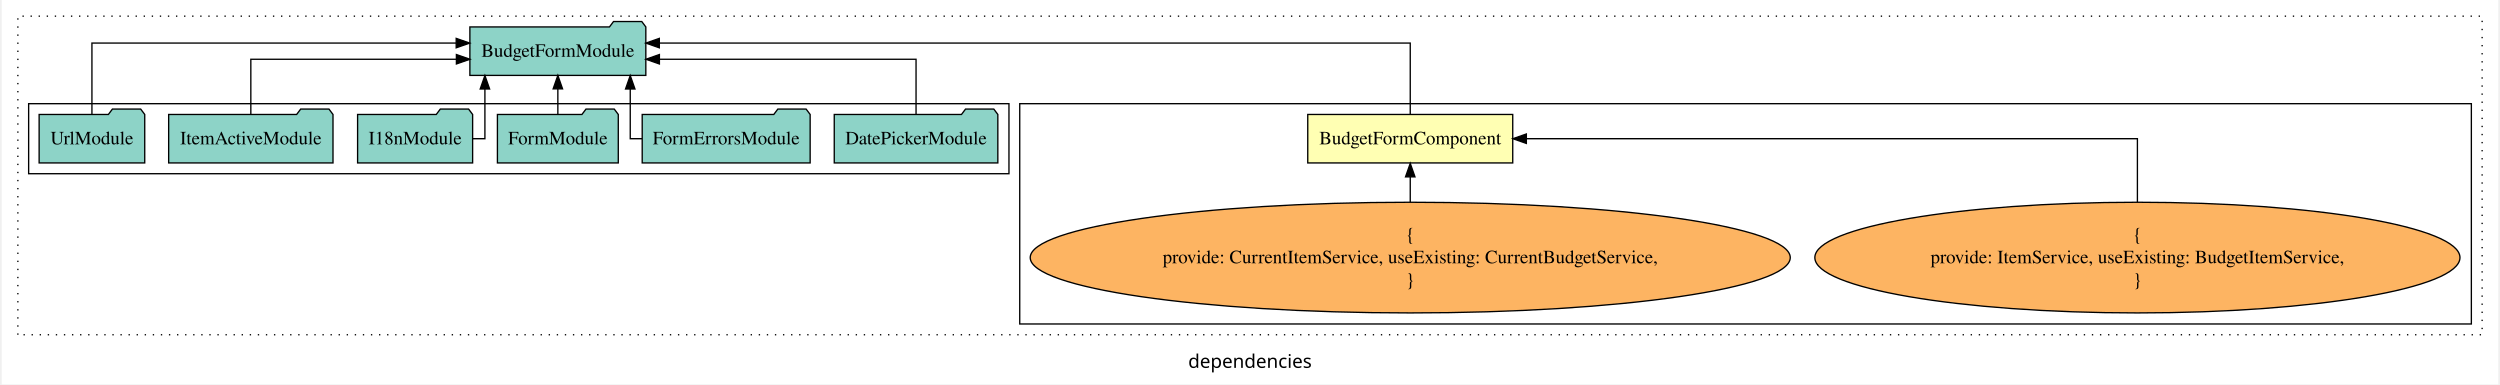
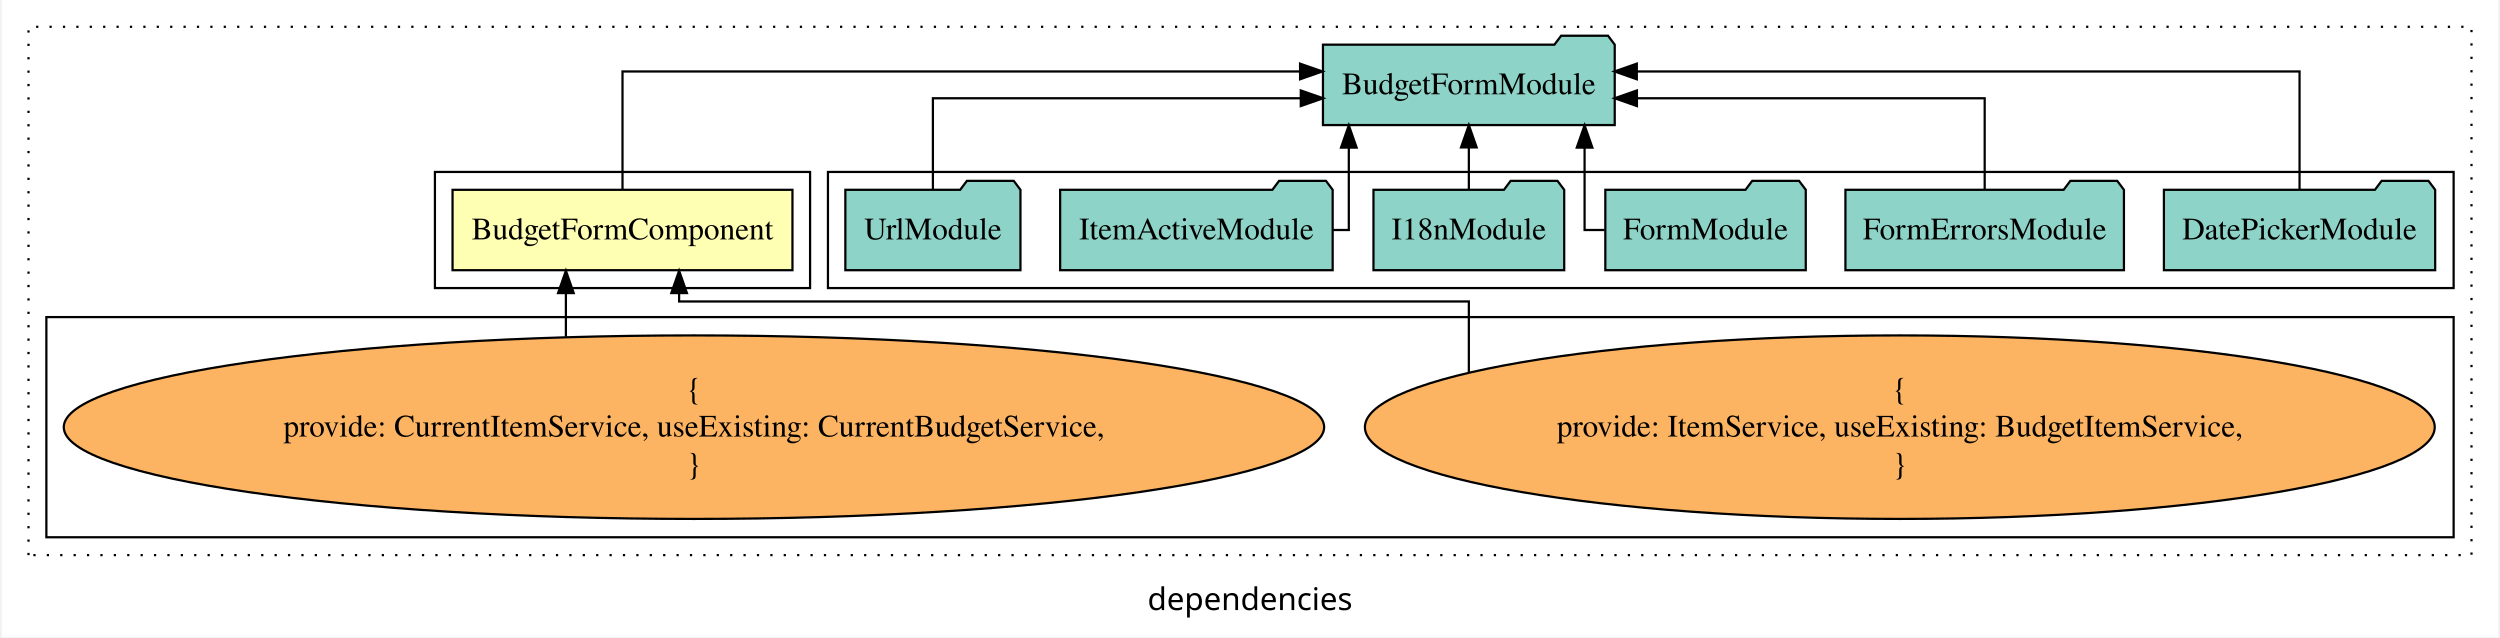
- <svg xmlns="http://www.w3.org/2000/svg" width="1854pt" height="285pt" viewBox="0.00 0.00 1854.00 285.39">
+ <svg xmlns="http://www.w3.org/2000/svg" width="1118pt" height="285pt" viewBox="0.00 0.00 1118.00 285.39">
  <g id="graph0" class="graph" transform="scale(1 1) rotate(0) translate(4 281.39)">
-     <polygon fill="white" stroke="transparent" points="-4,4 -4,-281.39 1850,-281.39 1850,4 -4,4" />
-     <text text-anchor="middle" x="923" y="-8.2" font-family="sans-serif" font-size="14.00">dependencies</text>
+     <polygon fill="white" stroke="transparent" points="-4,4 -4,-281.39 1114,-281.39 1114,4 -4,4" />
+     <text text-anchor="middle" x="555" y="-8.2" font-family="sans-serif" font-size="14.00">dependencies</text>
    <g id="clust1" class="cluster">
-       <polygon fill="none" stroke="black" stroke-dasharray="1,5" points="8,-32.8 8,-269.39 1838,-269.39 1838,-32.8 8,-32.8" />
+       <polygon fill="none" stroke="black" stroke-dasharray="1,5" points="8,-32.8 8,-269.39 1102,-269.39 1102,-32.8 8,-32.8" />
+     </g>
+     <g id="clust2" class="cluster">
+       <polygon fill="none" stroke="black" points="190,-152.39 190,-204.39 358,-204.39 358,-152.39 190,-152.39" />
+     </g>
+     <g id="clust4" class="cluster">
+       <polygon fill="none" stroke="black" points="366,-152.39 366,-204.39 1094,-204.39 1094,-152.39 366,-152.39" />
    </g>
    <g id="clust3" class="cluster">
-       <polygon fill="none" stroke="black" points="752,-40.8 752,-204.39 1830,-204.39 1830,-40.8 752,-40.8" />
-     </g>
-     <g id="clust4" class="cluster">
-       <polygon fill="none" stroke="black" points="16,-152.39 16,-204.39 744,-204.39 744,-152.39 16,-152.39" />
+       <polygon fill="none" stroke="black" points="16,-40.8 16,-139.39 1094,-139.39 1094,-40.8 16,-40.8" />
    </g>
    <g id="node1" class="node">
-       <polygon fill="#ffffb3" stroke="black" points="1118.11,-196.39 965.89,-196.39 965.89,-160.39 1118.11,-160.39 1118.11,-196.39" />
-       <text text-anchor="middle" x="1042" y="-174.19" font-family="Times,serif" font-size="14.00">BudgetFormComponent</text>
+       <polygon fill="#ffffb3" stroke="black" points="350.11,-196.39 197.89,-196.39 197.89,-160.39 350.11,-160.39 350.11,-196.39" />
+       <text text-anchor="middle" x="274" y="-174.19" font-family="Times,serif" font-size="14.00">BudgetFormComponent</text>
    </g>
    <g id="node2" class="node">
-       <polygon fill="#8dd3c7" stroke="black" points="474.33,-261.39 471.33,-265.39 450.33,-265.39 447.33,-261.39 343.67,-261.39 343.67,-225.39 474.33,-225.39 474.33,-261.39" />
-       <text text-anchor="middle" x="409" y="-239.19" font-family="Times,serif" font-size="14.00">BudgetFormModule</text>
+       <polygon fill="#8dd3c7" stroke="black" points="718.33,-261.39 715.33,-265.39 694.33,-265.39 691.33,-261.39 587.67,-261.39 587.67,-225.39 718.33,-225.39 718.33,-261.39" />
+       <text text-anchor="middle" x="653" y="-239.19" font-family="Times,serif" font-size="14.00">BudgetFormModule</text>
    </g>
    <g id="edge1" class="edge">
-       <path fill="none" stroke="black" d="M1042,-196.67C1042,-217.71 1042,-249.39 1042,-249.39 1042,-249.39 484.36,-249.39 484.36,-249.39" />
-       <polygon fill="black" stroke="black" points="484.36,-245.89 474.36,-249.39 484.36,-252.89 484.36,-245.89" />
+       <path fill="none" stroke="black" d="M274,-196.67C274,-217.71 274,-249.39 274,-249.39 274,-249.39 577.42,-249.39 577.42,-249.39" />
+       <polygon fill="black" stroke="black" points="577.42,-252.89 587.42,-249.39 577.42,-245.89 577.42,-252.89" />
    </g>
    <g id="node3" class="node">
-       <ellipse fill="#fdb462" stroke="black" cx="1582" cy="-90.1" rx="239.54" ry="41.09" />
-       <text text-anchor="middle" x="1582" y="-102.7" font-family="Times,serif" font-size="14.00">{</text>
-       <text text-anchor="middle" x="1582" y="-85.9" font-family="Times,serif" font-size="14.00">    provide: ItemService, useExisting: BudgetItemService,</text>
-       <text text-anchor="middle" x="1582" y="-69.1" font-family="Times,serif" font-size="14.00">}</text>
+       <ellipse fill="#fdb462" stroke="black" cx="846" cy="-90.1" rx="239.54" ry="41.09" />
+       <text text-anchor="middle" x="846" y="-102.7" font-family="Times,serif" font-size="14.00">{</text>
+       <text text-anchor="middle" x="846" y="-85.9" font-family="Times,serif" font-size="14.00">    provide: ItemService, useExisting: BudgetItemService,</text>
+       <text text-anchor="middle" x="846" y="-69.1" font-family="Times,serif" font-size="14.00">}</text>
    </g>
    <g id="edge2" class="edge">
-       <path fill="none" stroke="black" d="M1582,-131.4C1582,-154.38 1582,-178.39 1582,-178.39 1582,-178.39 1128.22,-178.39 1128.22,-178.39" />
-       <polygon fill="black" stroke="black" points="1128.22,-174.89 1118.22,-178.39 1128.22,-181.89 1128.22,-174.89" />
+       <path fill="none" stroke="black" d="M653,-114.62C653,-129.79 653,-146.39 653,-146.39 653,-146.39 299.35,-146.39 299.35,-146.39 299.35,-146.39 299.35,-150.15 299.35,-150.15" />
+       <polygon fill="black" stroke="black" points="295.85,-150.15 299.35,-160.15 302.85,-150.15 295.85,-150.15" />
    </g>
    <g id="node4" class="node">
-       <ellipse fill="#fdb462" stroke="black" cx="1042" cy="-90.1" rx="282.21" ry="41.09" />
-       <text text-anchor="middle" x="1042" y="-102.7" font-family="Times,serif" font-size="14.00">{</text>
-       <text text-anchor="middle" x="1042" y="-85.9" font-family="Times,serif" font-size="14.00">    provide: CurrentItemService, useExisting: CurrentBudgetService,</text>
-       <text text-anchor="middle" x="1042" y="-69.1" font-family="Times,serif" font-size="14.00">}</text>
+       <ellipse fill="#fdb462" stroke="black" cx="306" cy="-90.1" rx="282.21" ry="41.09" />
+       <text text-anchor="middle" x="306" y="-102.7" font-family="Times,serif" font-size="14.00">{</text>
+       <text text-anchor="middle" x="306" y="-85.9" font-family="Times,serif" font-size="14.00">    provide: CurrentItemService, useExisting: CurrentBudgetService,</text>
+       <text text-anchor="middle" x="306" y="-69.1" font-family="Times,serif" font-size="14.00">}</text>
    </g>
    <g id="edge3" class="edge">
-       <path fill="none" stroke="black" d="M1042,-131.4C1042,-131.4 1042,-150.06 1042,-150.06" />
-       <polygon fill="black" stroke="black" points="1038.5,-150.06 1042,-160.06 1045.5,-150.06 1038.5,-150.06" />
+       <path fill="none" stroke="black" d="M248.65,-130.62C248.65,-130.62 248.65,-150.15 248.65,-150.15" />
+       <polygon fill="black" stroke="black" points="245.15,-150.15 248.65,-160.15 252.15,-150.15 245.15,-150.15" />
    </g>
    <g id="node5" class="node">
-       <polygon fill="#8dd3c7" stroke="black" points="735.74,-196.39 732.74,-200.39 711.74,-200.39 708.74,-196.39 614.26,-196.39 614.26,-160.39 735.74,-160.39 735.74,-196.39" />
-       <text text-anchor="middle" x="675" y="-174.19" font-family="Times,serif" font-size="14.00">DatePickerModule</text>
+       <polygon fill="#8dd3c7" stroke="black" points="1085.74,-196.39 1082.74,-200.39 1061.74,-200.39 1058.74,-196.39 964.26,-196.39 964.26,-160.39 1085.74,-160.39 1085.74,-196.39" />
+       <text text-anchor="middle" x="1025" y="-174.19" font-family="Times,serif" font-size="14.00">DatePickerModule</text>
    </g>
    <g id="edge4" class="edge">
-       <path fill="none" stroke="black" d="M675,-196.41C675,-213.76 675,-237.39 675,-237.39 675,-237.39 484.41,-237.39 484.41,-237.39" />
-       <polygon fill="black" stroke="black" points="484.41,-233.89 474.41,-237.39 484.41,-240.89 484.41,-233.89" />
+       <path fill="none" stroke="black" d="M1025,-196.67C1025,-217.71 1025,-249.39 1025,-249.39 1025,-249.39 728.22,-249.39 728.22,-249.39" />
+       <polygon fill="black" stroke="black" points="728.22,-245.89 718.22,-249.39 728.22,-252.89 728.22,-245.89" />
    </g>
    <g id="node6" class="node">
-       <polygon fill="#8dd3c7" stroke="black" points="596.36,-196.39 593.36,-200.39 572.36,-200.39 569.36,-196.39 471.64,-196.39 471.64,-160.39 596.36,-160.39 596.36,-196.39" />
-       <text text-anchor="middle" x="534" y="-174.19" font-family="Times,serif" font-size="14.00">FormErrorsModule</text>
+       <polygon fill="#8dd3c7" stroke="black" points="946.36,-196.39 943.36,-200.39 922.36,-200.39 919.36,-196.39 821.64,-196.39 821.64,-160.39 946.36,-160.39 946.36,-196.39" />
+       <text text-anchor="middle" x="884" y="-174.19" font-family="Times,serif" font-size="14.00">FormErrorsModule</text>
    </g>
    <g id="edge5" class="edge">
-       <path fill="none" stroke="black" d="M471.49,-178.39C466.16,-178.39 462.76,-178.39 462.76,-178.39 462.76,-178.39 462.76,-215.28 462.76,-215.28" />
-       <polygon fill="black" stroke="black" points="459.26,-215.28 462.76,-225.28 466.26,-215.28 459.26,-215.28" />
+       <path fill="none" stroke="black" d="M884,-196.41C884,-213.76 884,-237.39 884,-237.39 884,-237.39 728.27,-237.39 728.27,-237.39" />
+       <polygon fill="black" stroke="black" points="728.27,-233.89 718.27,-237.39 728.27,-240.89 728.27,-233.89" />
    </g>
    <g id="node7" class="node">
-       <polygon fill="#8dd3c7" stroke="black" points="453.88,-196.39 450.88,-200.39 429.88,-200.39 426.88,-196.39 364.12,-196.39 364.12,-160.39 453.88,-160.39 453.88,-196.39" />
-       <text text-anchor="middle" x="409" y="-174.19" font-family="Times,serif" font-size="14.00">FormModule</text>
+       <polygon fill="#8dd3c7" stroke="black" points="803.88,-196.39 800.88,-200.39 779.88,-200.39 776.88,-196.39 714.12,-196.39 714.12,-160.39 803.88,-160.39 803.88,-196.39" />
+       <text text-anchor="middle" x="759" y="-174.19" font-family="Times,serif" font-size="14.00">FormModule</text>
    </g>
    <g id="edge6" class="edge">
-       <path fill="none" stroke="black" d="M409,-196.5C409,-196.5 409,-215.38 409,-215.38" />
-       <polygon fill="black" stroke="black" points="405.5,-215.38 409,-225.38 412.5,-215.38 405.5,-215.38" />
+       <path fill="none" stroke="black" d="M713.78,-178.39C708.43,-178.39 704.83,-178.39 704.83,-178.39 704.83,-178.39 704.83,-215.28 704.83,-215.28" />
+       <polygon fill="black" stroke="black" points="701.33,-215.28 704.83,-225.28 708.33,-215.28 701.33,-215.28" />
    </g>
    <g id="node8" class="node">
-       <polygon fill="#8dd3c7" stroke="black" points="345.71,-196.39 342.71,-200.39 321.71,-200.39 318.71,-196.39 260.29,-196.39 260.29,-160.39 345.71,-160.39 345.71,-196.39" />
-       <text text-anchor="middle" x="303" y="-174.19" font-family="Times,serif" font-size="14.00">I18nModule</text>
+       <polygon fill="#8dd3c7" stroke="black" points="695.71,-196.39 692.71,-200.39 671.71,-200.39 668.71,-196.39 610.29,-196.39 610.29,-160.39 695.71,-160.39 695.71,-196.39" />
+       <text text-anchor="middle" x="653" y="-174.19" font-family="Times,serif" font-size="14.00">I18nModule</text>
    </g>
    <g id="edge7" class="edge">
-       <path fill="none" stroke="black" d="M345.8,-178.39C351.17,-178.39 354.83,-178.39 354.83,-178.39 354.83,-178.39 354.83,-215.28 354.83,-215.28" />
-       <polygon fill="black" stroke="black" points="351.33,-215.28 354.83,-225.28 358.33,-215.28 351.33,-215.28" />
+       <path fill="none" stroke="black" d="M653,-196.5C653,-196.5 653,-215.38 653,-215.38" />
+       <polygon fill="black" stroke="black" points="649.5,-215.38 653,-225.38 656.5,-215.38 649.5,-215.38" />
    </g>
    <g id="node9" class="node">
-       <polygon fill="#8dd3c7" stroke="black" points="242.02,-196.39 239.02,-200.39 218.02,-200.39 215.02,-196.39 119.98,-196.39 119.98,-160.39 242.02,-160.39 242.02,-196.39" />
-       <text text-anchor="middle" x="181" y="-174.19" font-family="Times,serif" font-size="14.00">ItemActiveModule</text>
+       <polygon fill="#8dd3c7" stroke="black" points="592.02,-196.39 589.02,-200.39 568.02,-200.39 565.02,-196.39 469.98,-196.39 469.98,-160.39 592.02,-160.39 592.02,-196.39" />
+       <text text-anchor="middle" x="531" y="-174.19" font-family="Times,serif" font-size="14.00">ItemActiveModule</text>
    </g>
    <g id="edge8" class="edge">
-       <path fill="none" stroke="black" d="M181,-196.41C181,-213.76 181,-237.39 181,-237.39 181,-237.39 333.66,-237.39 333.66,-237.39" />
-       <polygon fill="black" stroke="black" points="333.66,-240.89 343.66,-237.39 333.66,-233.89 333.66,-240.89" />
+       <path fill="none" stroke="black" d="M592.2,-178.39C596.54,-178.39 599.25,-178.39 599.25,-178.39 599.25,-178.39 599.25,-215.28 599.25,-215.28" />
+       <polygon fill="black" stroke="black" points="595.75,-215.28 599.25,-225.28 602.75,-215.28 595.75,-215.28" />
    </g>
    <g id="node10" class="node">
-       <polygon fill="#8dd3c7" stroke="black" points="102.21,-196.39 99.21,-200.39 78.21,-200.39 75.21,-196.39 23.79,-196.39 23.79,-160.39 102.21,-160.39 102.21,-196.39" />
-       <text text-anchor="middle" x="63" y="-174.19" font-family="Times,serif" font-size="14.00">UrlModule</text>
+       <polygon fill="#8dd3c7" stroke="black" points="452.21,-196.39 449.21,-200.39 428.21,-200.39 425.21,-196.39 373.79,-196.39 373.79,-160.39 452.21,-160.39 452.21,-196.39" />
+       <text text-anchor="middle" x="413" y="-174.19" font-family="Times,serif" font-size="14.00">UrlModule</text>
    </g>
    <g id="edge9" class="edge">
-       <path fill="none" stroke="black" d="M63,-196.67C63,-217.71 63,-249.39 63,-249.39 63,-249.39 333.51,-249.39 333.51,-249.39" />
-       <polygon fill="black" stroke="black" points="333.51,-252.89 343.51,-249.39 333.51,-245.89 333.51,-252.89" />
+       <path fill="none" stroke="black" d="M413,-196.41C413,-213.76 413,-237.39 413,-237.39 413,-237.39 577.74,-237.39 577.74,-237.39" />
+       <polygon fill="black" stroke="black" points="577.74,-240.89 587.74,-237.39 577.74,-233.89 577.74,-240.89" />
    </g>
  </g>
</svg>
